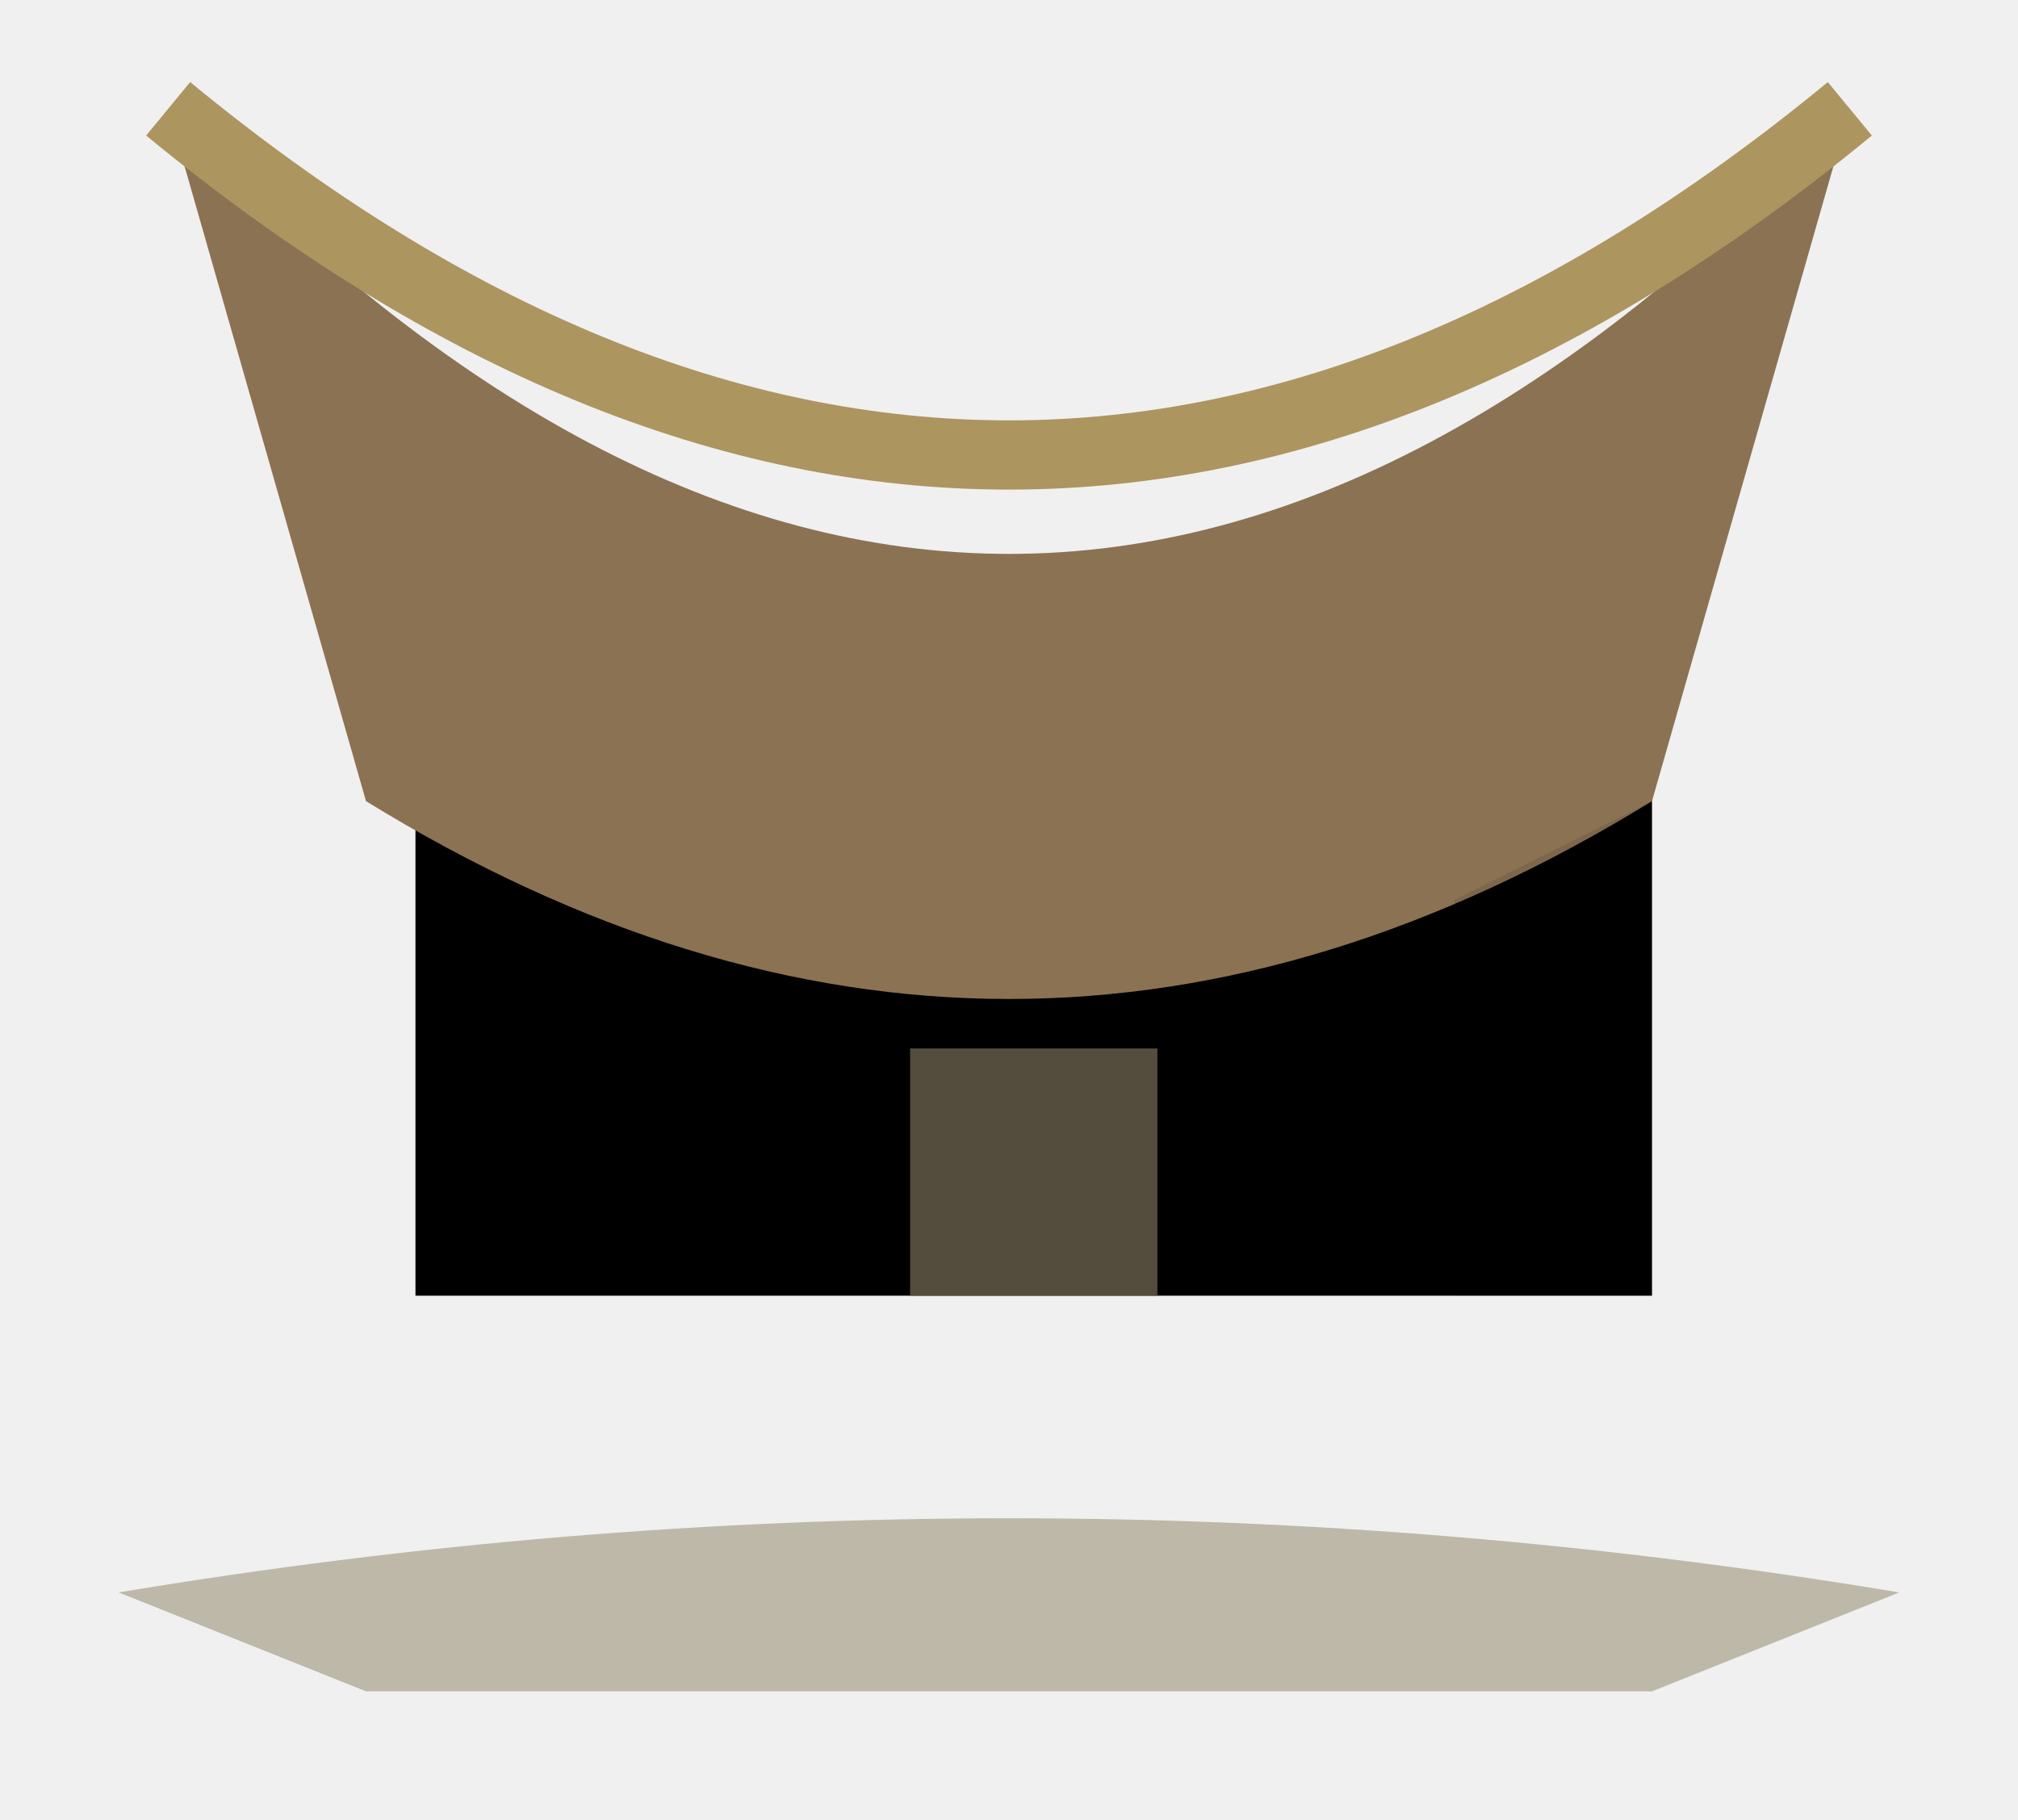
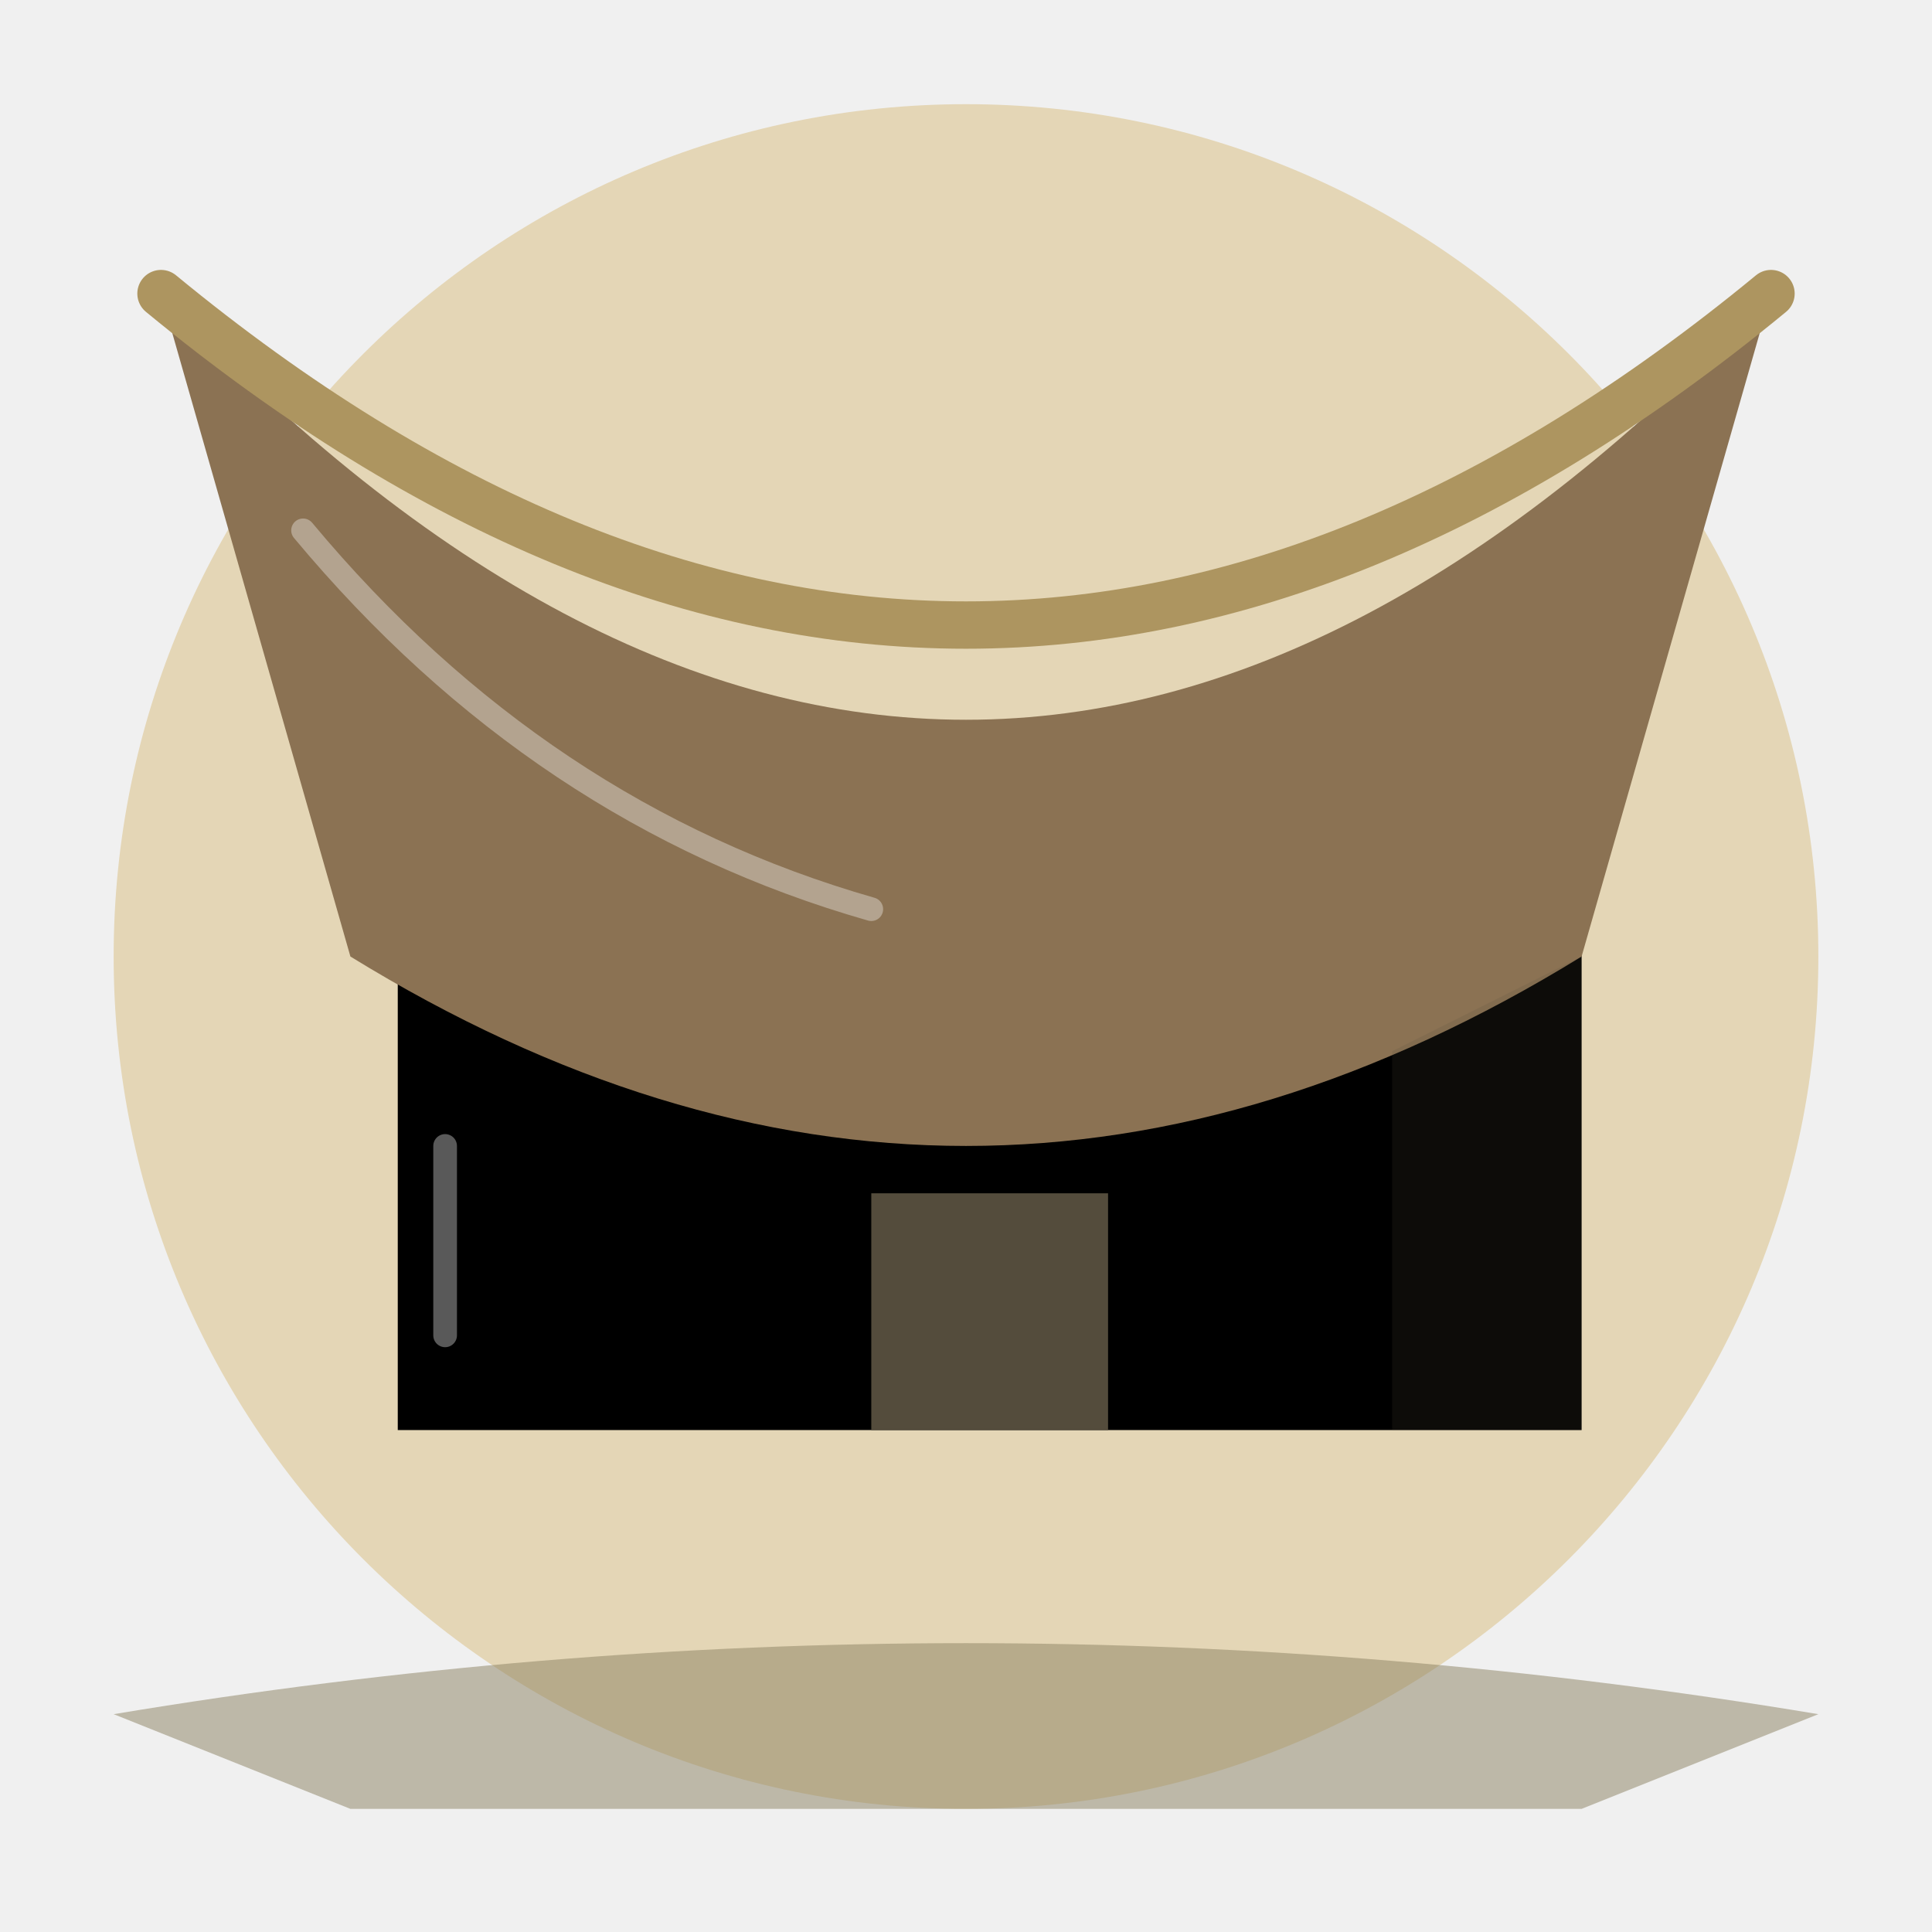
- <svg xmlns="http://www.w3.org/2000/svg" viewBox="-5.1 -8.8 10.2 9.2">
-   <g transform="scale(.25)">
+ <svg xmlns="http://www.w3.org/2000/svg" viewBox="-5.1 -9.8 10.2 10.2">
+   <g transform="scale(.25)" stroke-linecap="round" stroke-linejoin="round">
    <g transform="translate(-20 -38)">
+       <circle cx="20" cy="19" r="18" fill="#e4d6b6" />
      <path d="M2 35Q20 32 38 35L33 37H7Z" fill="#8a8060" stroke="none" opacity=".5" />
-       <path d="M9 28V35M15 28V35M26 28V35M32 28V35" fill="none" stroke-width="1.5" />
+       <path d="M9 28V35M15 28V35M26 28V35M32 28V35" fill="none" stroke-width="1" />
      <path d="M8 29V18H33V29Z" />
      <path d="M3 5Q20 23 37 5L33 19Q20 27 7 19Z" fill="#8b7253" />
-       <path d="M3 5Q20 19 37 5" fill="none" stroke="#ad9560" stroke-width="1.4" />
-       <path d="M29 21L33 19V29H29Z" fill="black" stroke="none" opacity=".1" />
+       <path d="M3 5Q20 19 37 5" fill="none" stroke="#ad9560" stroke-width="1" />
+       <path d="M29 21L33 19V29H29Z" fill="#544c3c" stroke="none" opacity=".16" />
      <path d="M18 29V24H23V29Z" fill="#544c3c" />
-       <path d="M11 25H14M27 25H30M18 32H23M17 35H24" fill="none" stroke-width=".9" />
+       <path d="M11 25H14M27 25H30M18 32H23M17 35H24" fill="none" stroke-width=".8" />
+       <path d="M6 10Q11 16 18 18M9 23V27" fill="none" stroke="white" stroke-width=".5" opacity=".35" />
    </g>
  </g>
</svg>
